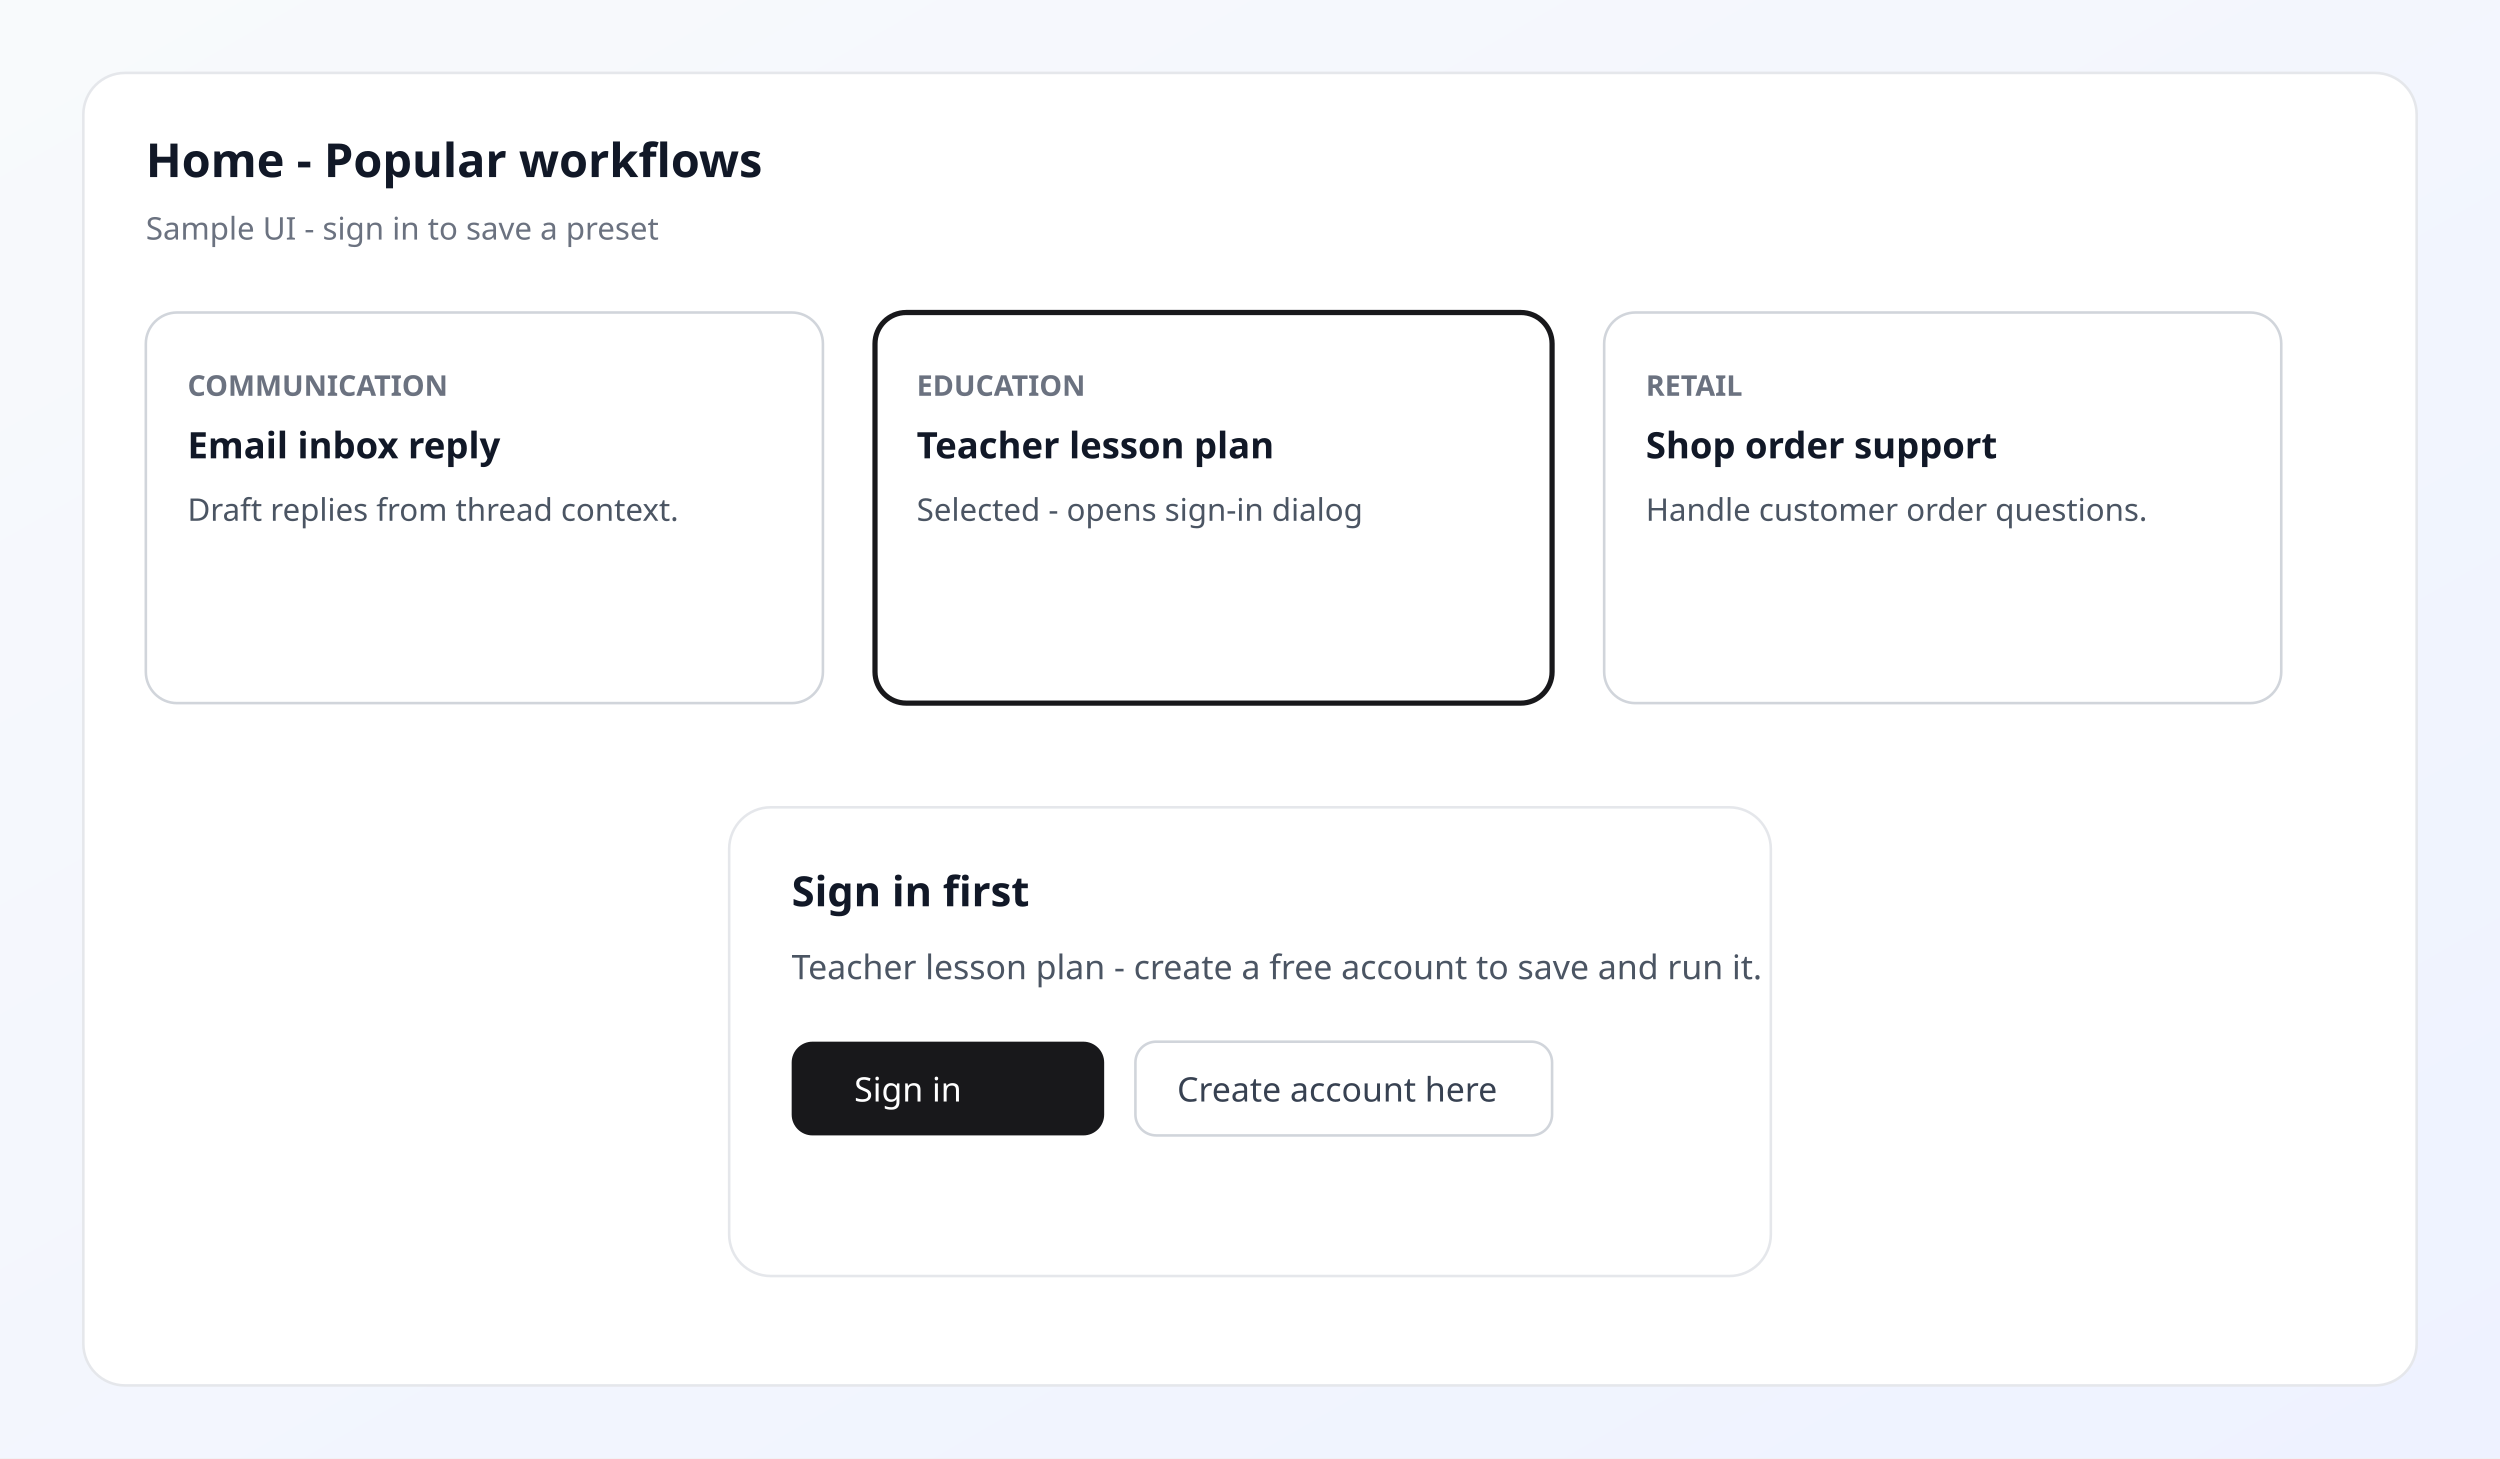
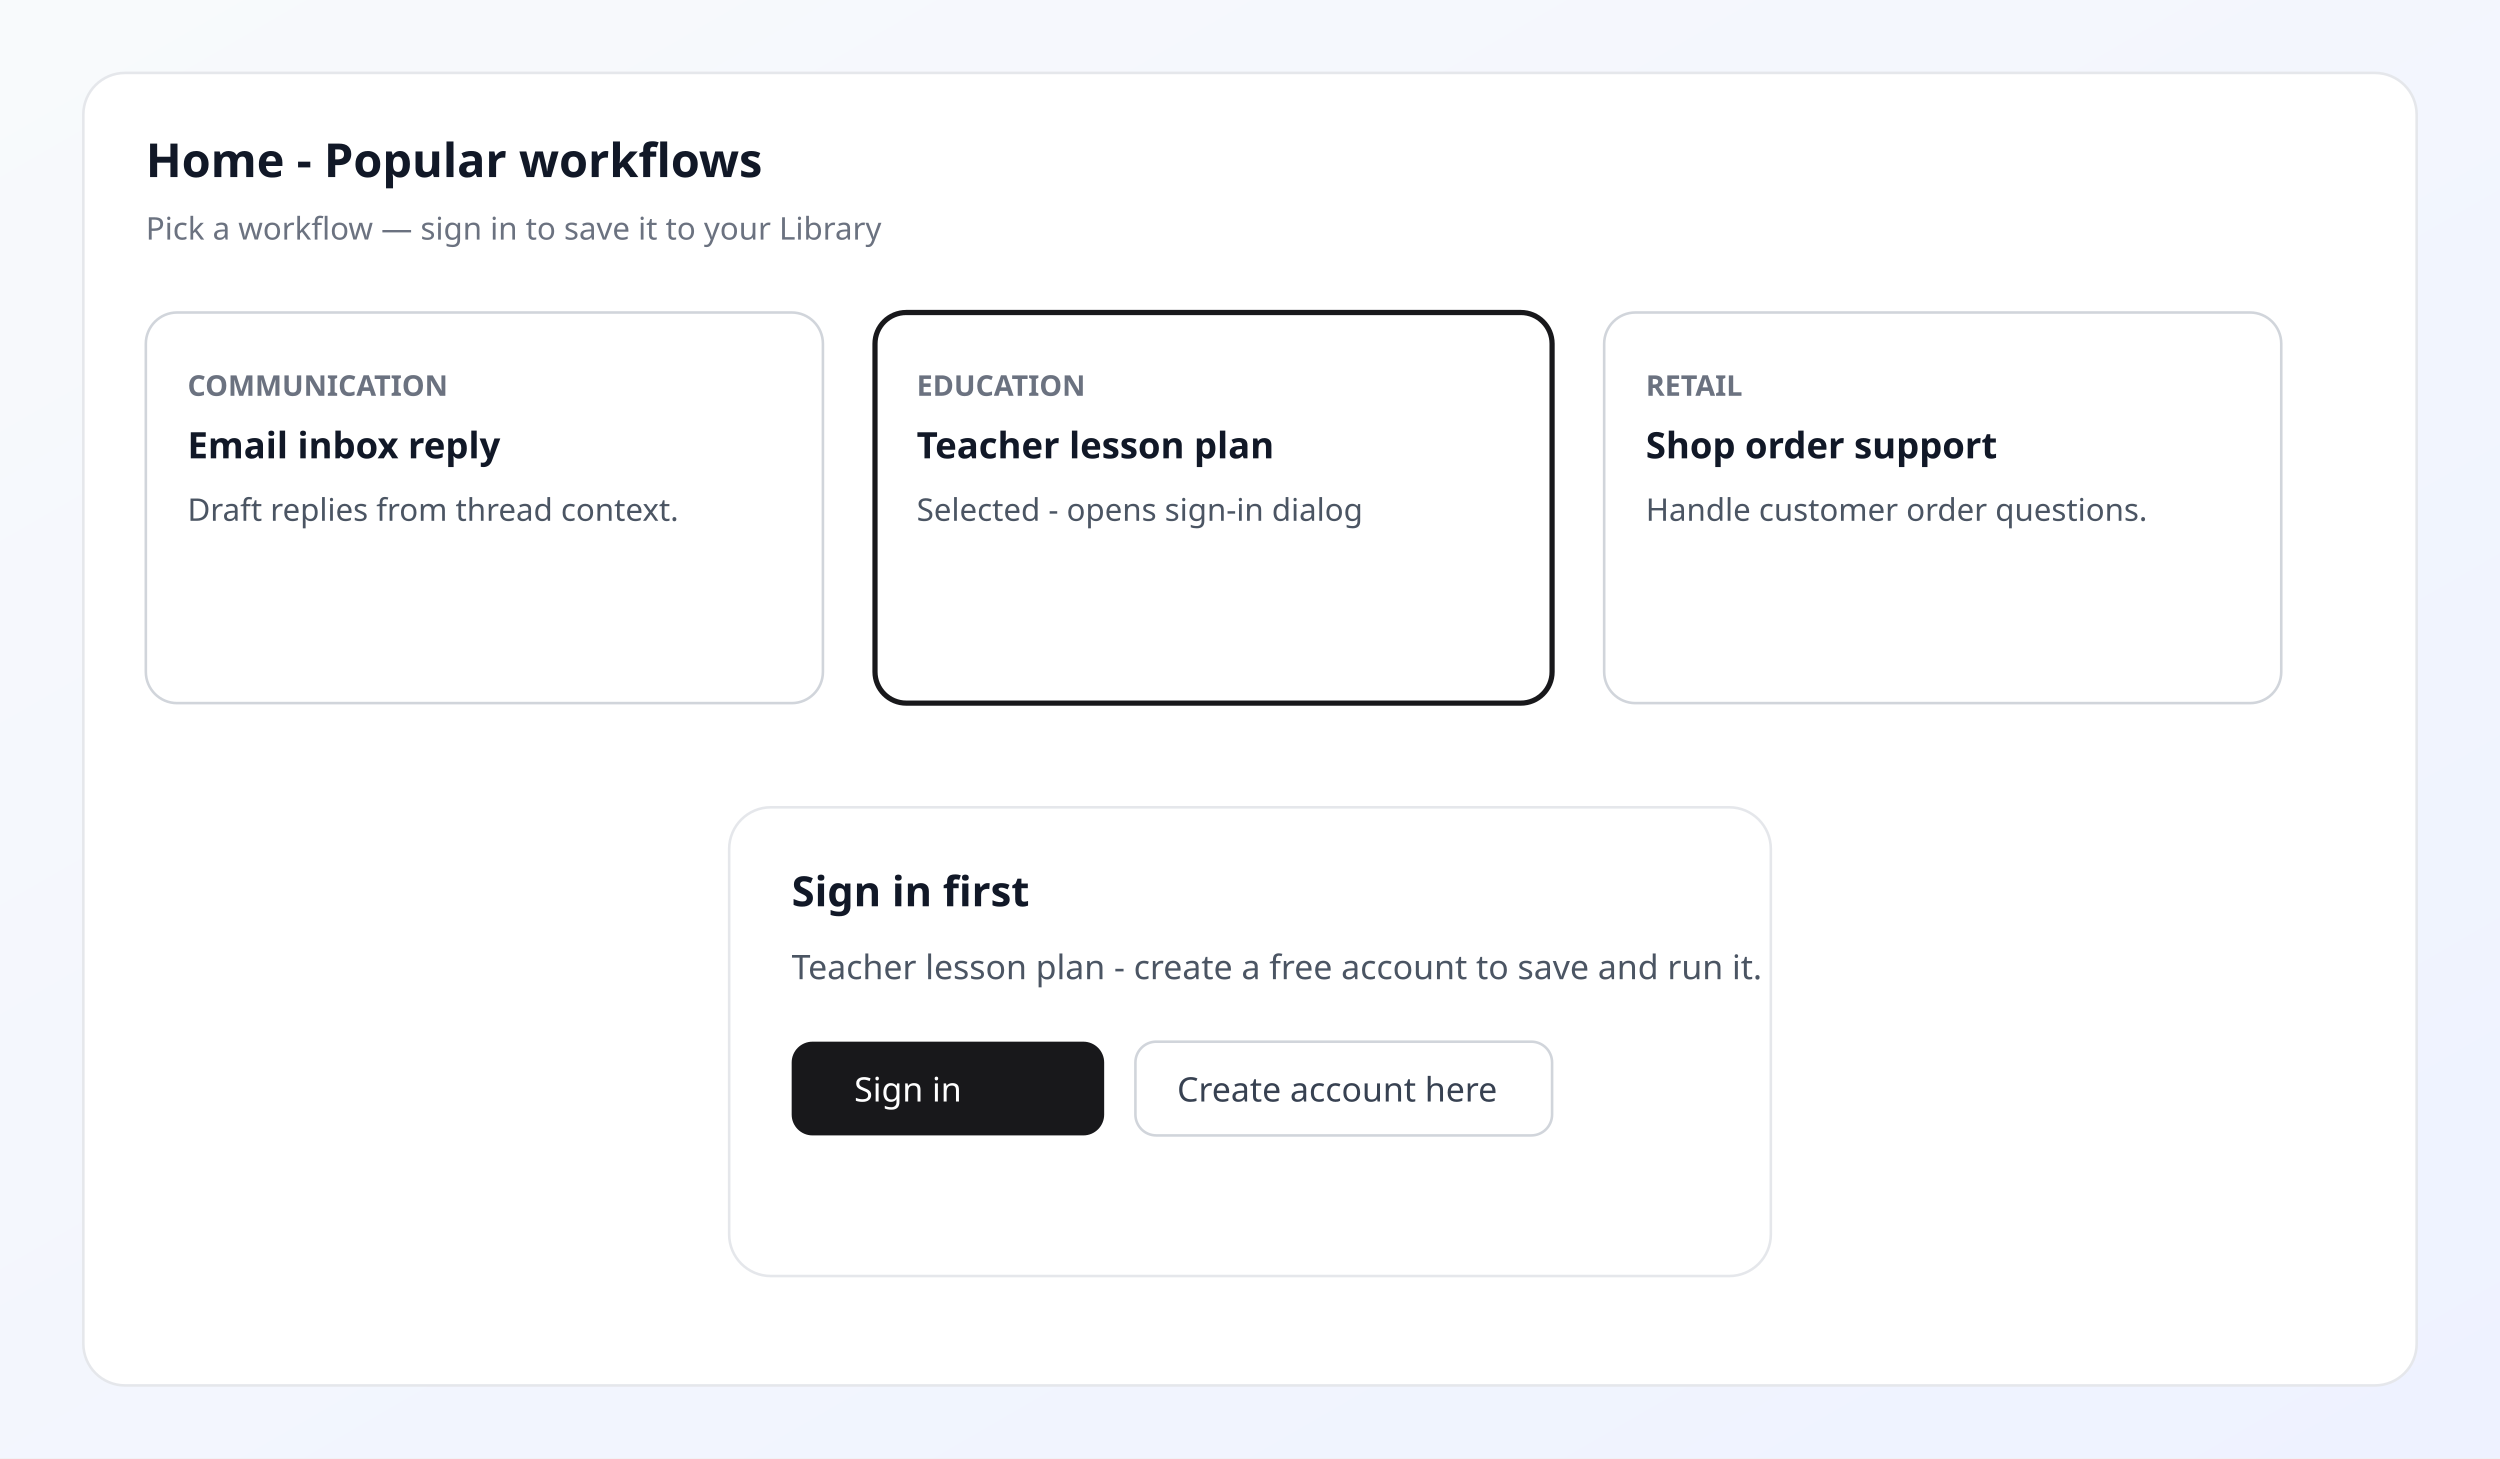
<svg xmlns="http://www.w3.org/2000/svg" width="960" height="560" viewBox="0 0 960 560" role="img" aria-label="Home  -  Popular workflows">
  <defs>
    <linearGradient id="bg" x1="0" y1="0" x2="1" y2="1">
      <stop offset="0%" stop-color="#f8fafc" />
      <stop offset="100%" stop-color="#eef2ff" />
    </linearGradient>
  </defs>
  <rect width="960" height="560" fill="url(#bg)" />
  <rect x="32" y="28" width="896" height="504" rx="16" fill="#ffffff" stroke="#e5e7eb" />
  <text x="56" y="68" font-family="ui-sans-serif, system-ui, sans-serif" font-size="18" font-weight="600" fill="#111827">Home  -  Popular workflows</text>
-   <text x="56" y="92" font-family="ui-sans-serif, system-ui, sans-serif" font-size="12" fill="#6b7280">Sample UI  -  sign in to save a preset</text>
+   <text x="56" y="92" font-family="ui-sans-serif, system-ui, sans-serif" font-size="12" fill="#6b7280">Pick a workflow — sign in to save it to your Library</text>
  <rect x="56" y="120" width="260" height="150" rx="12" fill="#fff" stroke="#d1d5db" />
  <text x="72" y="152" font-family="ui-sans-serif, system-ui, sans-serif" font-size="11" font-weight="600" fill="#6b7280">COMMUNICATION</text>
  <text x="72" y="176" font-family="ui-sans-serif, system-ui, sans-serif" font-size="14" font-weight="600" fill="#111827">Email inbox reply</text>
  <text x="72" y="200" font-family="ui-sans-serif, system-ui, sans-serif" font-size="12" fill="#4b5563">Draft replies from thread context.</text>
  <rect x="336" y="120" width="260" height="150" rx="12" fill="#fff" stroke="#18181b" stroke-width="2" />
  <text x="352" y="152" font-family="ui-sans-serif, system-ui, sans-serif" font-size="11" font-weight="600" fill="#6b7280">EDUCATION</text>
  <text x="352" y="176" font-family="ui-sans-serif, system-ui, sans-serif" font-size="14" font-weight="600" fill="#111827">Teacher lesson plan</text>
  <text x="352" y="200" font-family="ui-sans-serif, system-ui, sans-serif" font-size="12" fill="#4b5563">Selected  -  opens sign-in dialog</text>
  <rect x="616" y="120" width="260" height="150" rx="12" fill="#fff" stroke="#d1d5db" />
  <text x="632" y="152" font-family="ui-sans-serif, system-ui, sans-serif" font-size="11" font-weight="600" fill="#6b7280">RETAIL</text>
  <text x="632" y="176" font-family="ui-sans-serif, system-ui, sans-serif" font-size="14" font-weight="600" fill="#111827">Shop order support</text>
  <text x="632" y="200" font-family="ui-sans-serif, system-ui, sans-serif" font-size="12" fill="#4b5563">Handle customer order questions.</text>
  <rect x="280" y="310" width="400" height="180" rx="16" fill="#ffffff" stroke="#e5e7eb" />
  <text x="304" y="348" font-family="ui-sans-serif, system-ui, sans-serif" font-size="16" font-weight="600" fill="#111827">Sign in first</text>
  <text x="304" y="376" font-family="ui-sans-serif, system-ui, sans-serif" font-size="13" fill="#4b5563">Teacher lesson plan  -  create a free account to save and run it.</text>
  <rect x="304" y="400" width="120" height="36" rx="8" fill="#18181b" />
  <text x="328" y="423" font-family="ui-sans-serif, system-ui, sans-serif" font-size="13" font-weight="500" fill="#ffffff">Sign in</text>
  <rect x="436" y="400" width="160" height="36" rx="8" fill="#fff" stroke="#d1d5db" />
  <text x="452" y="423" font-family="ui-sans-serif, system-ui, sans-serif" font-size="13" fill="#374151">Create account here</text>
</svg>
